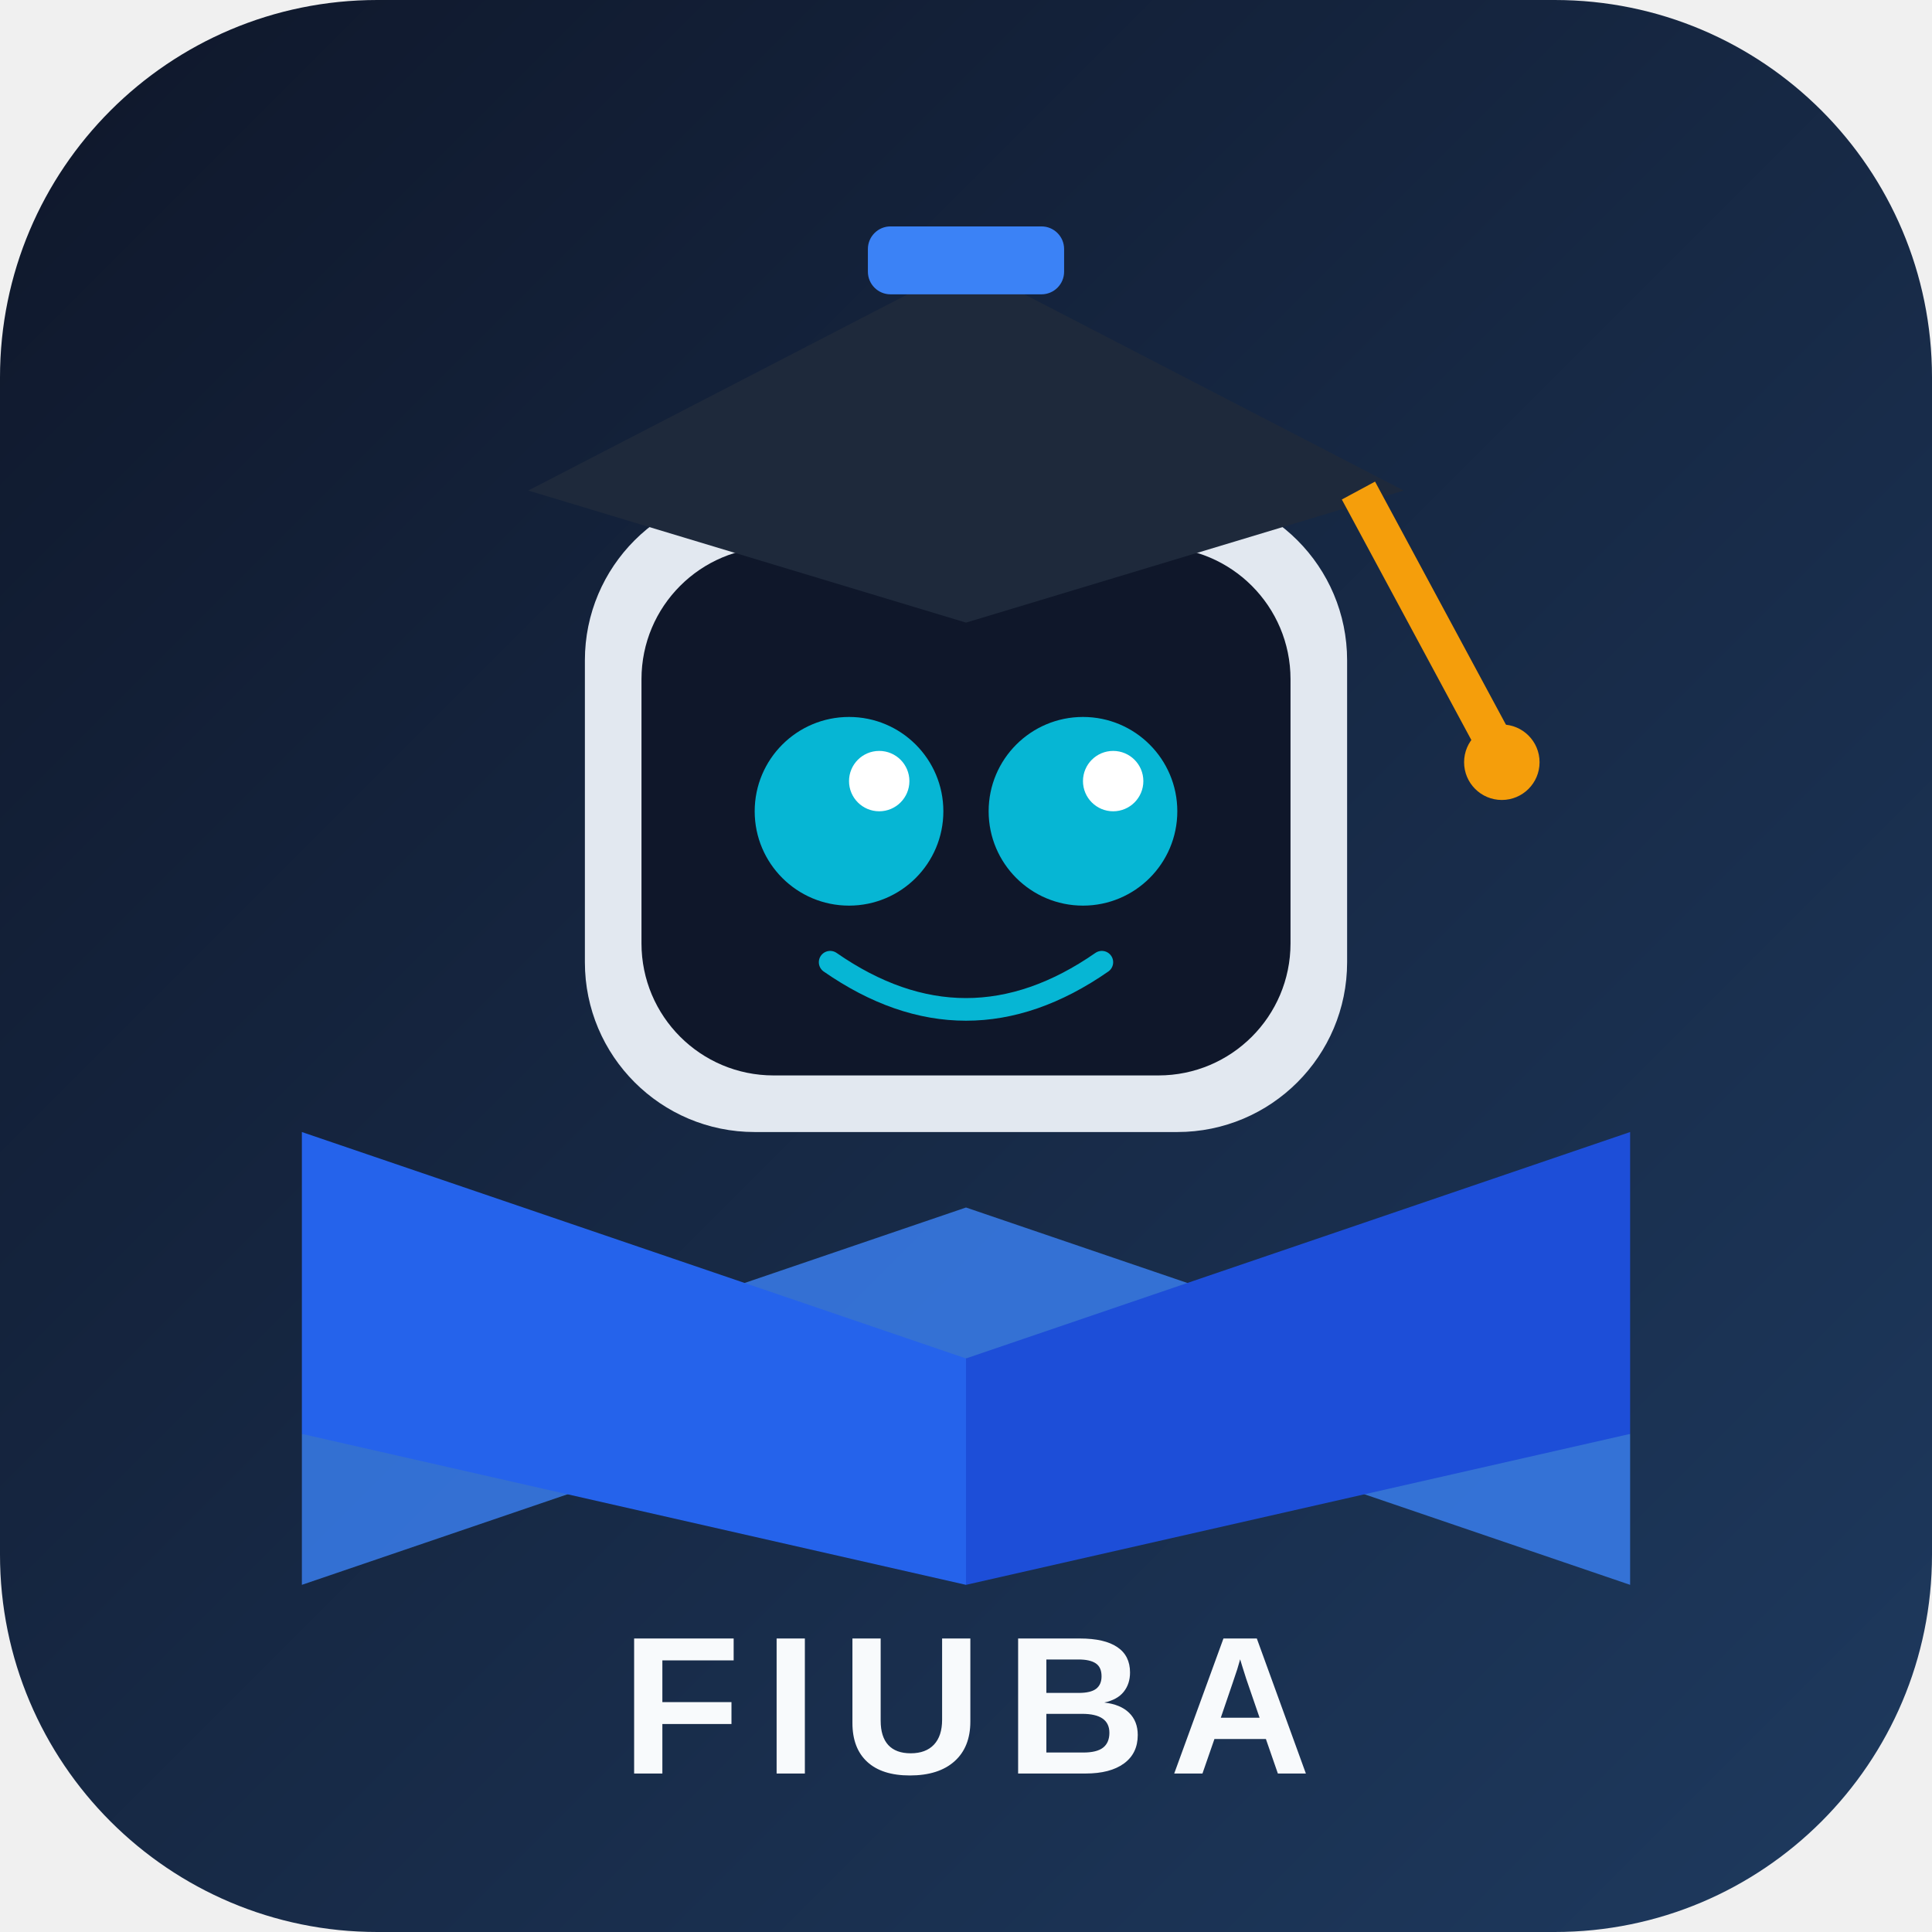
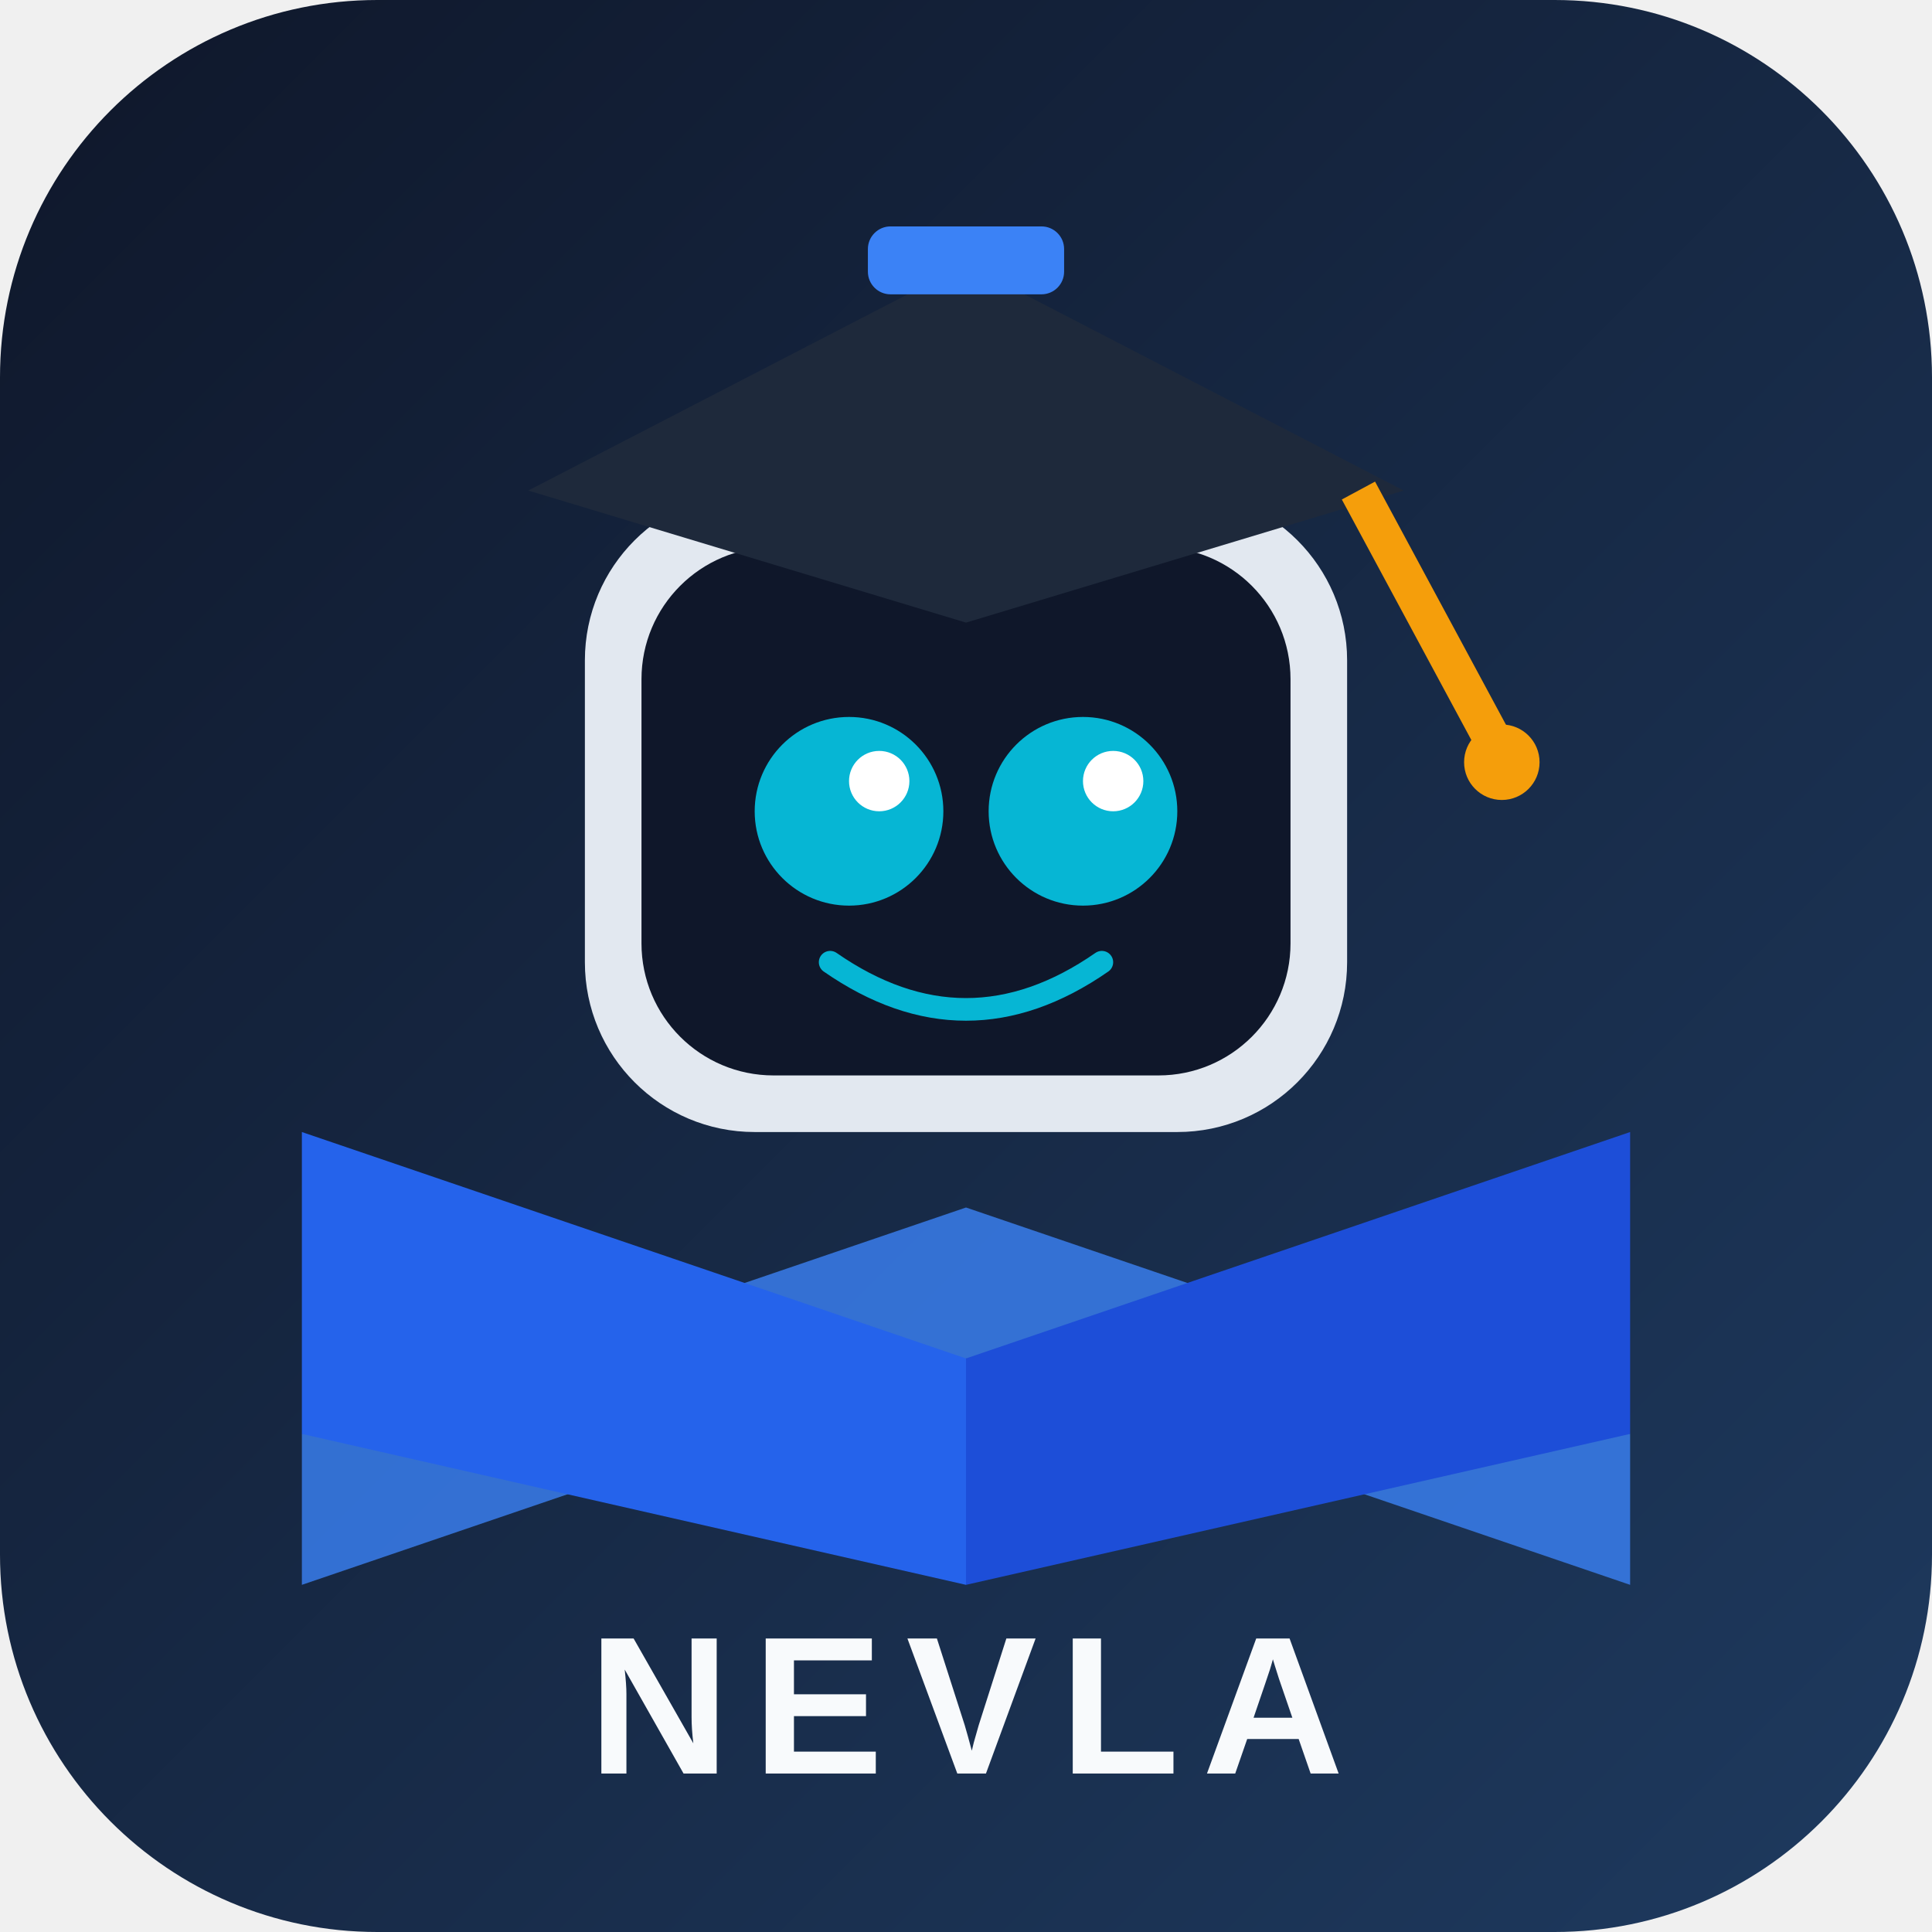
<svg xmlns="http://www.w3.org/2000/svg" viewBox="0 0 512 512">
  <defs>
    <linearGradient id="bg" x1="0%" y1="0%" x2="100%" y2="100%">
      <stop offset="0%" style="stop-color:#0f172a" />
      <stop offset="100%" style="stop-color:#1e3a5f" />
    </linearGradient>
  </defs>
  <rect width="512" height="512" rx="100" fill="url(#bg)" />
  <path d="M80 380 L256 320 L432 380 L432 420 L256 360 L80 420Z" fill="#3b82f6" opacity="0.8" />
  <path d="M80 380 L80 300 L256 360 L256 420Z" fill="#2563eb" />
  <path d="M432 380 L432 300 L256 360 L256 420Z" fill="#1d4ed8" />
  <rect x="155" y="130" width="202" height="170" rx="45" fill="#e2e8f0" />
  <rect x="170" y="145" width="172" height="140" rx="35" fill="#0f172a" />
  <circle cx="225" cy="215" r="25" fill="#06b6d4" />
  <circle cx="287" cy="215" r="25" fill="#06b6d4" />
  <circle cx="233" cy="207" r="8" fill="white" />
  <circle cx="295" cy="207" r="8" fill="white" />
  <path d="M220 255 Q256 280 292 255" stroke="#06b6d4" stroke-width="6" fill="none" stroke-linecap="round" />
  <polygon points="256,70 140,130 256,165 372,130" fill="#1e293b" />
  <rect x="230" y="60" width="52" height="18" rx="6" fill="#3b82f6" />
  <line x1="360" y1="130" x2="395" y2="195" stroke="#f59e0b" stroke-width="10" />
  <circle cx="398" cy="202" r="10" fill="#f59e0b" />
-   <text x="256" y="470" text-anchor="middle" font-family="Arial,sans-serif" font-size="52" font-weight="bold" fill="#f8fafc" letter-spacing="6">FIUBA</text>
+   <text x="256" y="470" text-anchor="middle" font-family="Arial,sans-serif" font-size="52" font-weight="bold" fill="#f8fafc" letter-spacing="6">NEVLA</text>
</svg>
